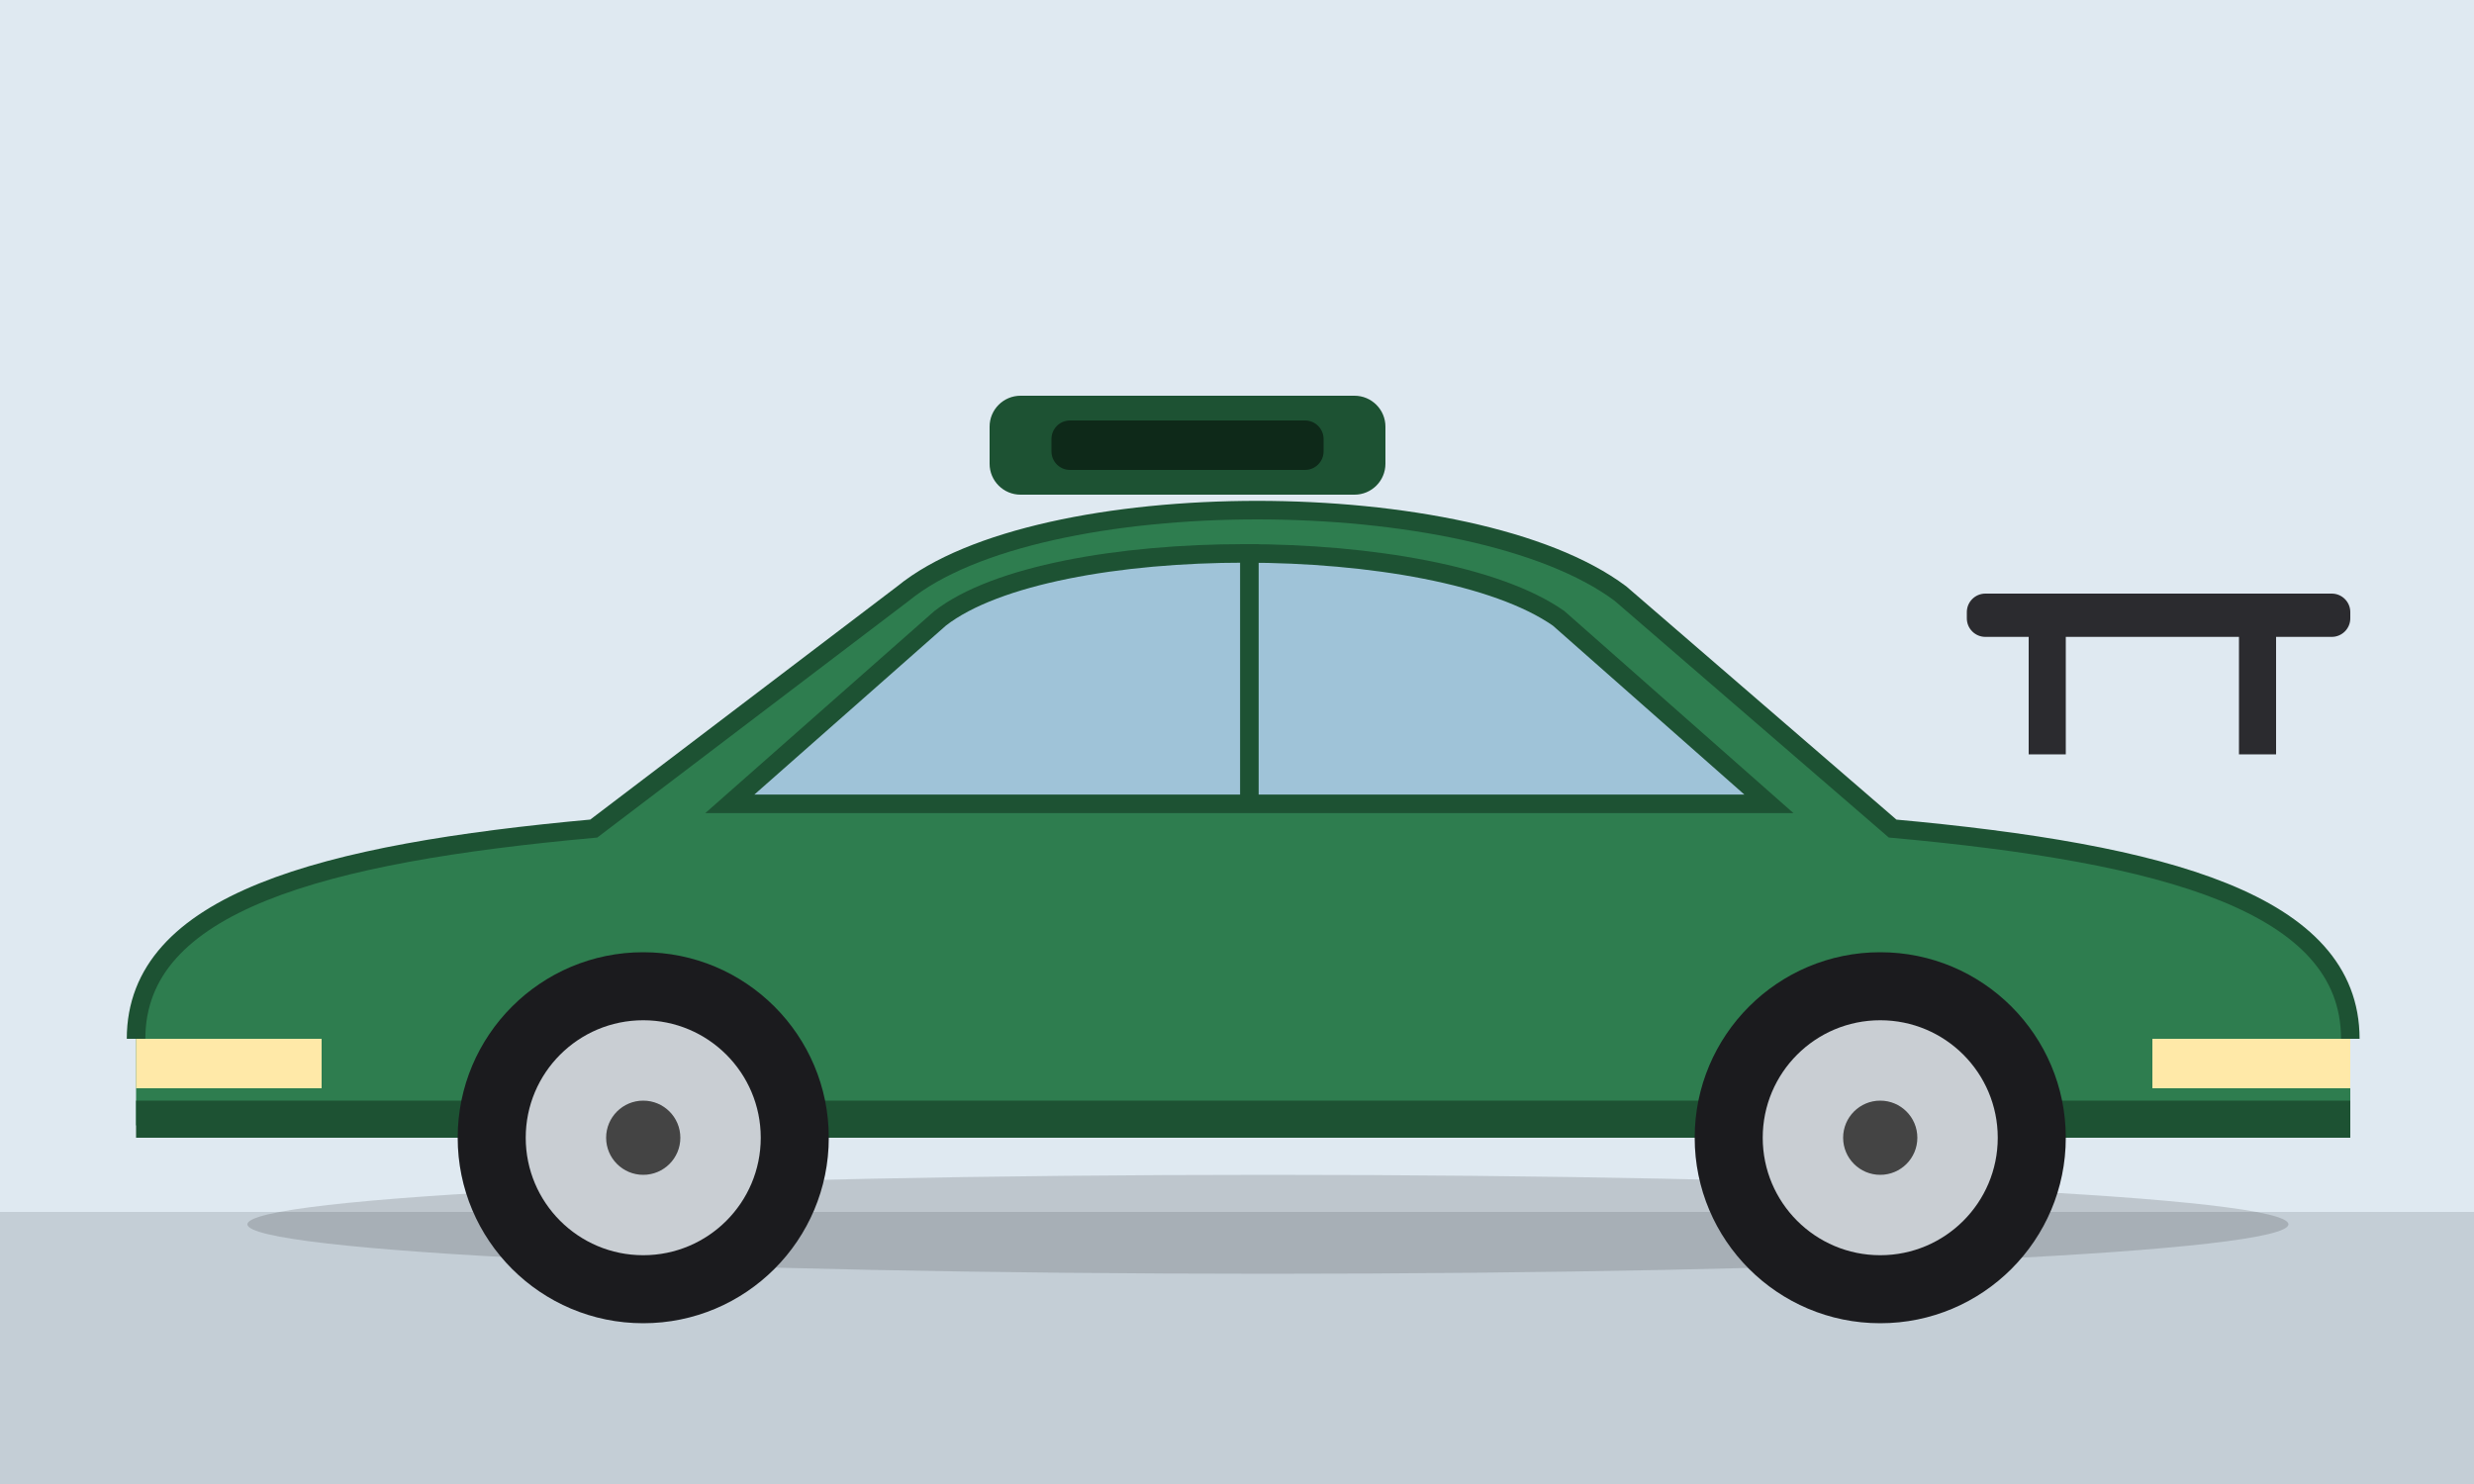
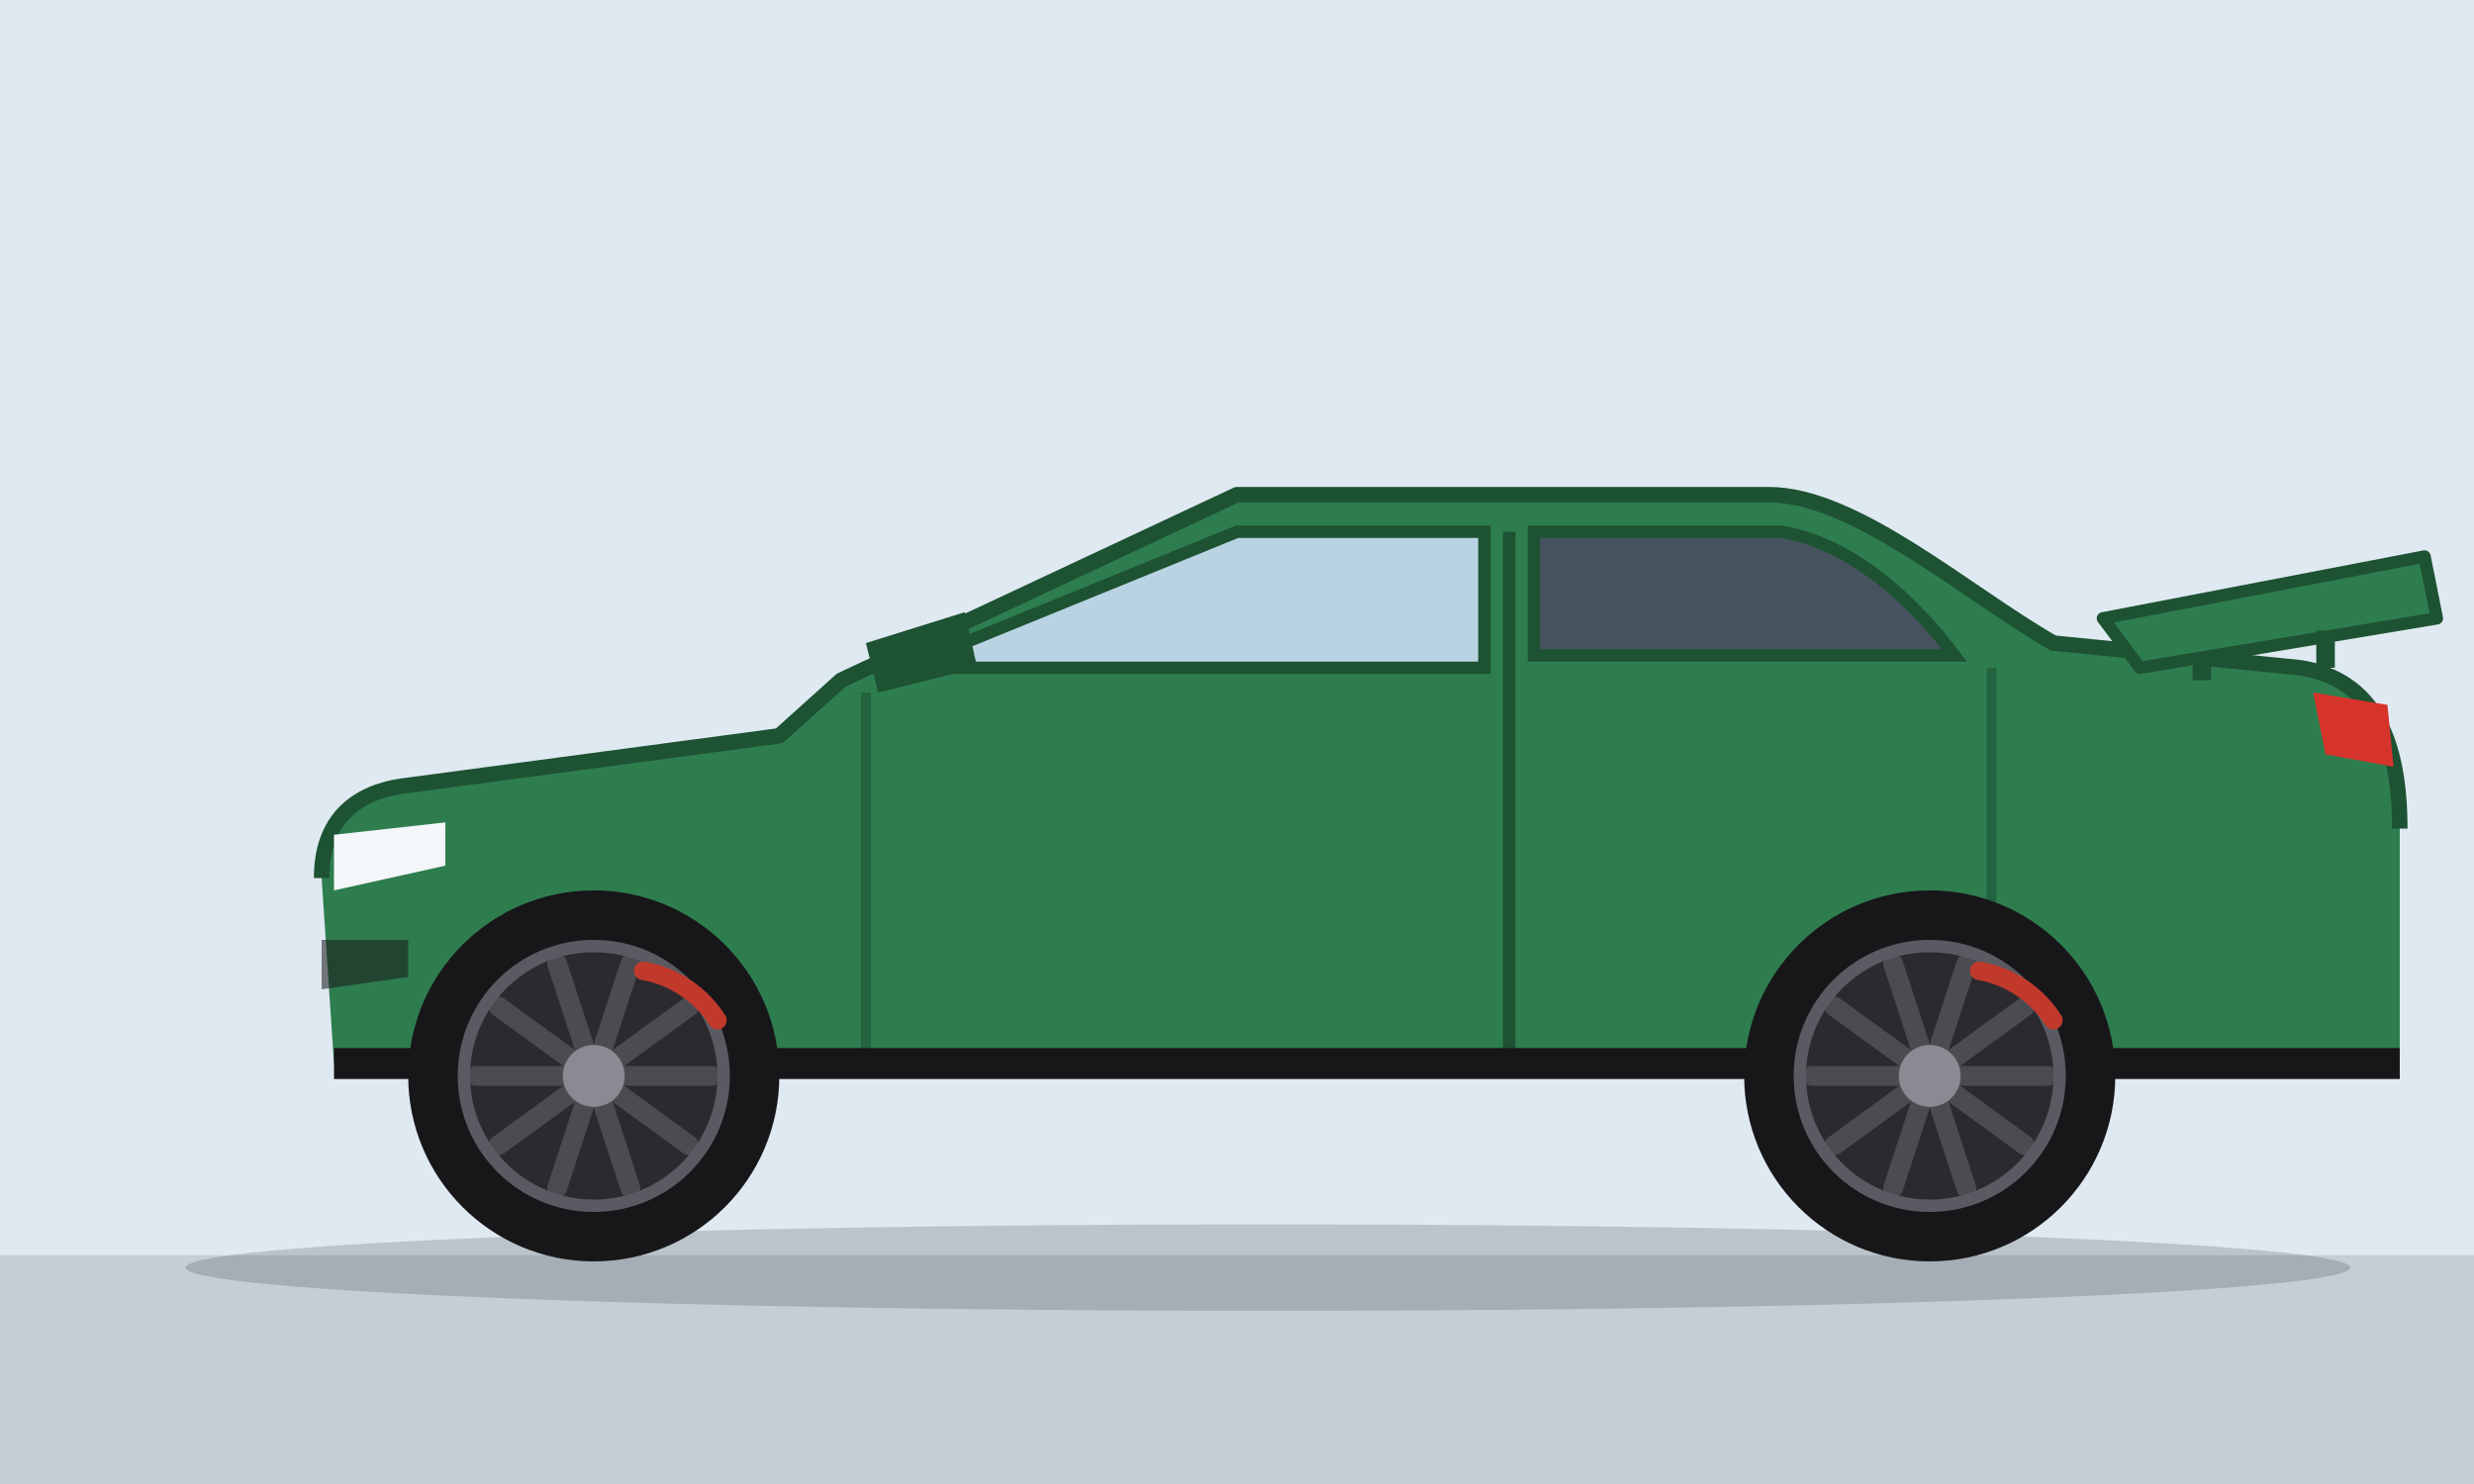
<svg xmlns="http://www.w3.org/2000/svg" viewBox="0 0 400 240" role="img">
  <rect width="400" height="240" fill="#dfe9f1" />
-   <rect y="196" width="400" height="44" fill="#c4ced6" />
-   <ellipse cx="205" cy="198" rx="165" ry="8" fill="#000" opacity=".15" />
-   <rect x="318" y="96" width="62" height="7" rx="3" fill="#2b2b2f" />
-   <rect x="328" y="100" width="6" height="22" fill="#2b2b2f" />
-   <rect x="362" y="100" width="6" height="22" fill="#2b2b2f" />
-   <path d="M22 168 C22 146 52 138 96 134 L146 96 C168 78 238 78 262 96 L306 134 C350 138 380 146 380 168 L380 182 L22 182 Z" fill="#2e7d4f" />
-   <path d="M22 168 C22 146 52 138 96 134 L146 96 C168 78 238 78 262 96 L306 134 C350 138 380 146 380 168" fill="none" stroke="#1d5233" stroke-width="3" />
-   <path d="M118 130 L152 100 C170 86 232 86 252 100 L286 130 Z" fill="#9fc3d8" stroke="#1d5233" stroke-width="3" />
-   <path d="M202 88 L202 130" stroke="#1d5233" stroke-width="3" />
-   <rect x="160" y="64" width="64" height="16" rx="5" fill="#1d5233" />
-   <rect x="170" y="68" width="44" height="8" rx="3" fill="#000" opacity=".5" />
-   <path d="M22 168 L22 176 L52 176 L52 168 Z M348 168 L348 176 L380 176 L380 168 Z" fill="#ffe9a8" />
-   <rect x="22" y="178" width="358" height="6" fill="#1d5233" />
+   <rect y="203" width="400" height="37" fill="#c4ced6" />
+   <ellipse cx="205" cy="205" rx="175" ry="7" fill="#000" opacity=".16" />
  <g>
-     <circle cx="104" cy="184" r="30" fill="#1b1b1e" />
-     <circle cx="104" cy="184" r="19" fill="#c9ced3" />
-     <circle cx="104" cy="184" r="6" fill="#444" />
-     <circle cx="304" cy="184" r="30" fill="#1b1b1e" />
-     <circle cx="304" cy="184" r="19" fill="#c9ced3" />
-     <circle cx="304" cy="184" r="6" fill="#444" />
+     <path d="M54 172 L52 142 C52 133 57 128 66 127 L126 119 L136 110 L200 80 L286 80 C300 80 318 96 332 104 L372 108 C384 110 388 120 388 134 L388 172 Z" fill="#2e7d4f" />
+     <path d="M52 142 C52 133 57 128 66 127 L126 119 L136 110 L200 80 L286 80 C300 80 318 96 332 104 L372 108 C384 110 388 120 388 134" fill="none" stroke="#1d5233" stroke-width="2.5" stroke-linejoin="round" />
+     <path d="M146 108 L200 86 L240 86 L240 108 Z" fill="#b9d3e2" stroke="#1d5233" stroke-width="2" />
+     <path d="M248 86 L288 86 C300 88 310 98 316 106 L248 106 Z" fill="#46535f" stroke="#1d5233" stroke-width="2" />
+     <path d="M244 86 L244 172" stroke="#1d5233" stroke-width="2" />
+     <path d="M140 112 L140 172" stroke="#1d5233" stroke-width="1.6" opacity=".6" />
+     <path d="M322 108 L322 172" stroke="#1d5233" stroke-width="1.6" opacity=".6" />
+     <path d="M54 135 L72 133 L72 140 L54 144 Z" fill="#f4f7fa" />
+     <path d="M52 152 L66 152 L66 158 L52 160 Z" fill="#17171a" opacity=".55" />
+     <path d="M374 112 L386 114 L387 124 L376 122 Z" fill="#d6332b" />
+     <path d="M140 104 L156 99 L158 108 L142 112 Z" fill="#1d5233" />
+     <path d="M340 100 L392 90 L394 100 L346 108 Z" fill="#2e7d4f" stroke="#1d5233" stroke-width="2" stroke-linejoin="round" />
+     <path d="M356 106 L356 110 M376 102 L376 108" stroke="#1d5233" stroke-width="3" />
+     <path d="M54 172 L388 172" stroke="#17171a" stroke-width="5" />
+     <circle cx="96" cy="174" r="30" fill="#17171a" />
+     <circle cx="96" cy="174" r="21" fill="#2a2a2f" />
+     <path d="M96 174 L115.0 174.0" stroke="#4b4b52" stroke-width="3.2" stroke-linecap="round" />
+     <path d="M96 174 L111.4 185.2" stroke="#4b4b52" stroke-width="3.2" stroke-linecap="round" />
+     <path d="M96 174 L101.9 192.1" stroke="#4b4b52" stroke-width="3.2" stroke-linecap="round" />
+     <path d="M96 174 L90.1 192.1" stroke="#4b4b52" stroke-width="3.2" stroke-linecap="round" />
+     <path d="M96 174 L80.6 185.2" stroke="#4b4b52" stroke-width="3.2" stroke-linecap="round" />
+     <path d="M96 174 L77.0 174.0" stroke="#4b4b52" stroke-width="3.2" stroke-linecap="round" />
+     <path d="M96 174 L80.6 162.8" stroke="#4b4b52" stroke-width="3.2" stroke-linecap="round" />
+     <path d="M96 174 L90.1 155.9" stroke="#4b4b52" stroke-width="3.2" stroke-linecap="round" />
+     <path d="M96 174 L101.9 155.9" stroke="#4b4b52" stroke-width="3.2" stroke-linecap="round" />
+     <path d="M96 174 L111.4 162.8" stroke="#4b4b52" stroke-width="3.2" stroke-linecap="round" />
+     <circle cx="96" cy="174" r="21" fill="none" stroke="#5a5a62" stroke-width="2" />
+     <circle cx="96" cy="174" r="5" fill="#8a8a92" />
+     <path d="M104 157 a18 18 0 0 1 12 8" stroke="#c0392b" stroke-width="3" fill="none" stroke-linecap="round" />
+     <circle cx="312" cy="174" r="30" fill="#17171a" />
+     <circle cx="312" cy="174" r="21" fill="#2a2a2f" />
+     <path d="M312 174 L331.0 174.0" stroke="#4b4b52" stroke-width="3.2" stroke-linecap="round" />
+     <path d="M312 174 L327.4 185.2" stroke="#4b4b52" stroke-width="3.2" stroke-linecap="round" />
+     <path d="M312 174 L317.9 192.1" stroke="#4b4b52" stroke-width="3.2" stroke-linecap="round" />
+     <path d="M312 174 L306.1 192.1" stroke="#4b4b52" stroke-width="3.2" stroke-linecap="round" />
+     <path d="M312 174 L296.6 185.2" stroke="#4b4b52" stroke-width="3.2" stroke-linecap="round" />
+     <path d="M312 174 L293.0 174.0" stroke="#4b4b52" stroke-width="3.2" stroke-linecap="round" />
+     <path d="M312 174 L296.6 162.8" stroke="#4b4b52" stroke-width="3.2" stroke-linecap="round" />
+     <path d="M312 174 L306.1 155.9" stroke="#4b4b52" stroke-width="3.2" stroke-linecap="round" />
+     <path d="M312 174 L317.9 155.9" stroke="#4b4b52" stroke-width="3.2" stroke-linecap="round" />
+     <path d="M312 174 L327.4 162.8" stroke="#4b4b52" stroke-width="3.2" stroke-linecap="round" />
+     <circle cx="312" cy="174" r="21" fill="none" stroke="#5a5a62" stroke-width="2" />
+     <circle cx="312" cy="174" r="5" fill="#8a8a92" />
+     <path d="M320 157 a18 18 0 0 1 12 8" stroke="#c0392b" stroke-width="3" fill="none" stroke-linecap="round" />
  </g>
</svg>
